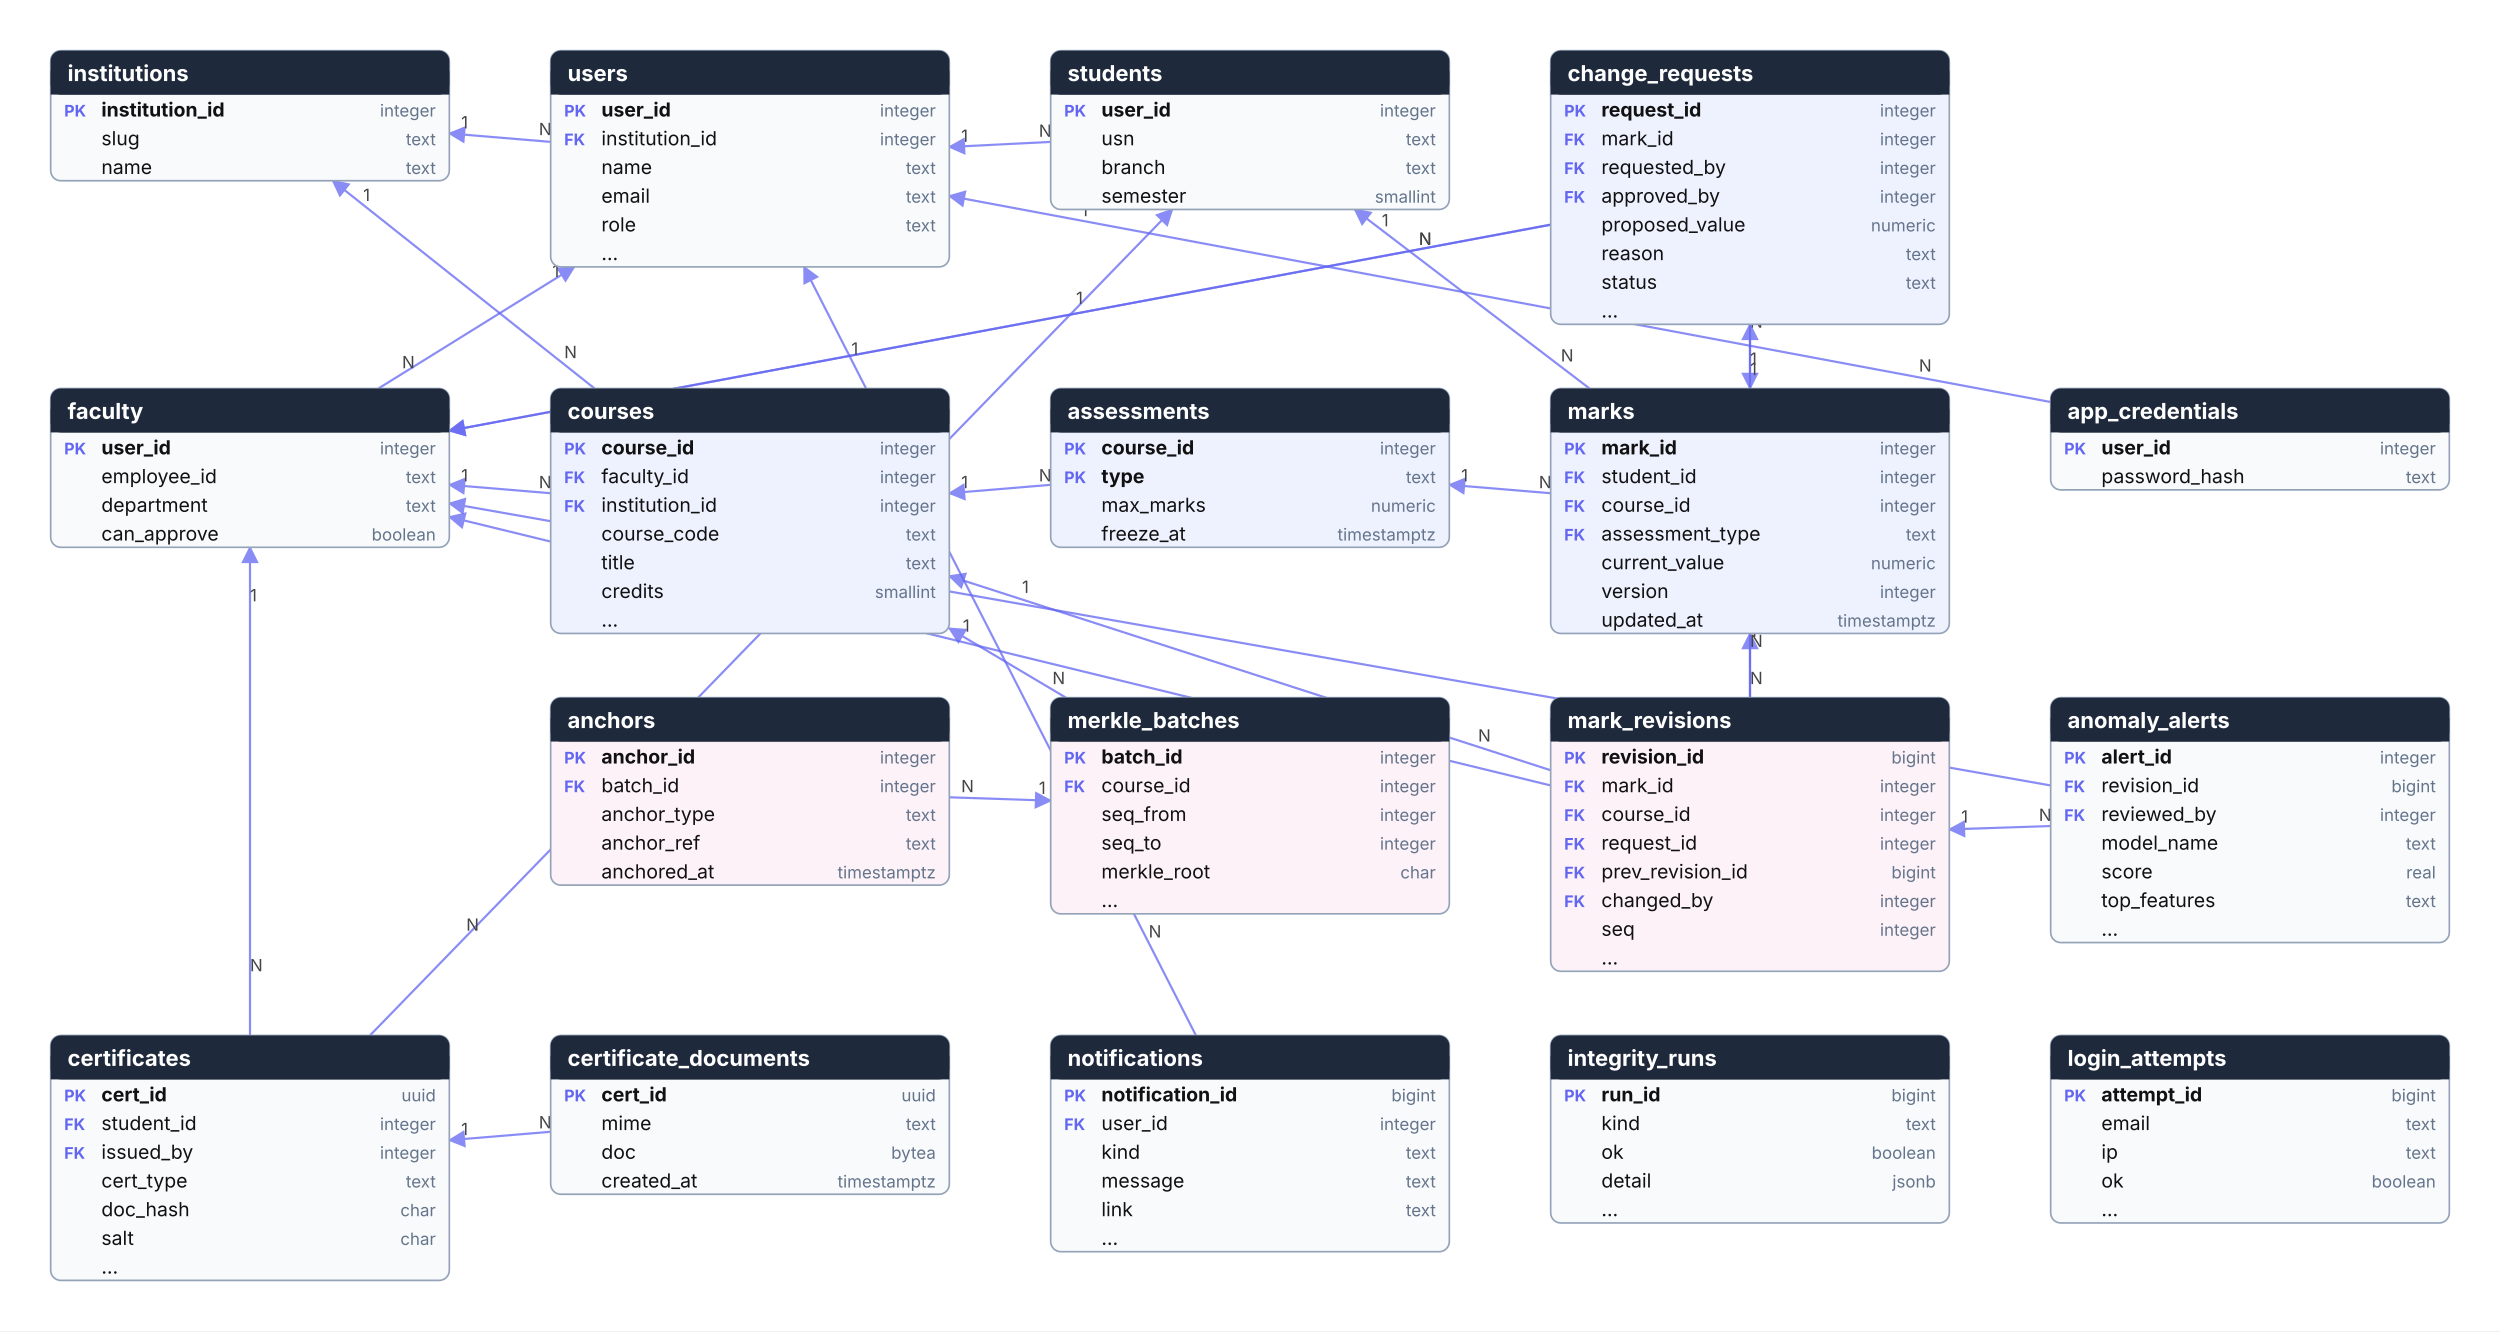
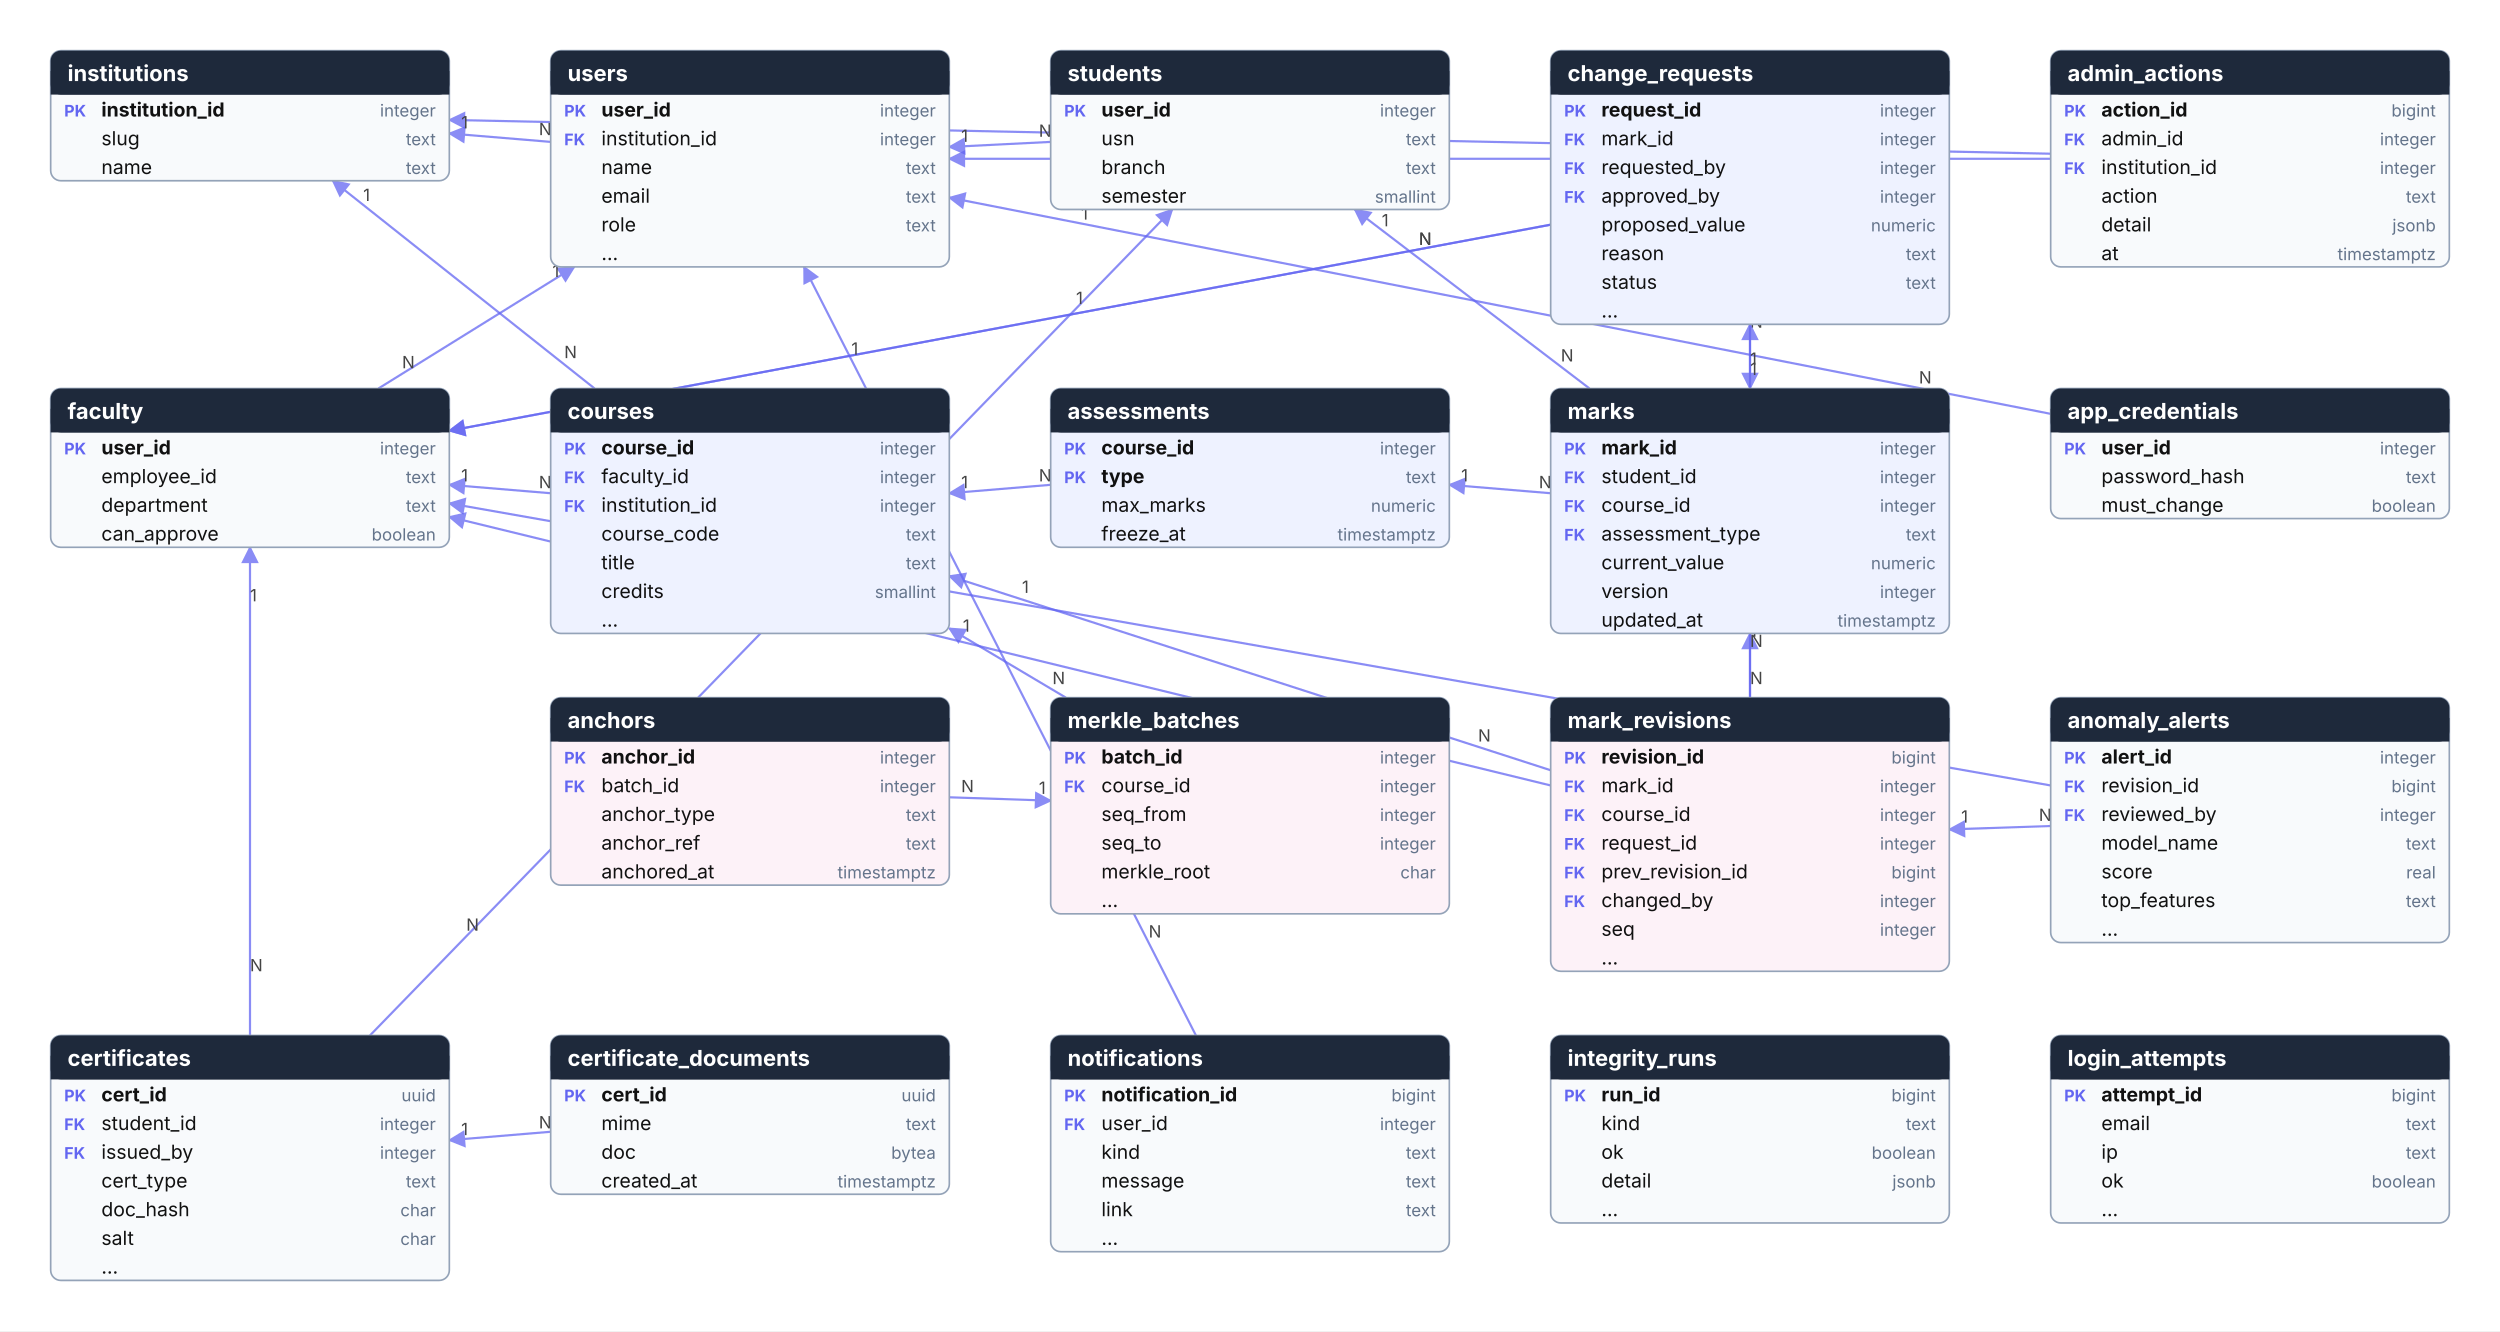
<svg xmlns="http://www.w3.org/2000/svg" viewBox="0 0 1480 788" font-family="Inter,Segoe UI,Arial,sans-serif" font-size="11.5">
  <defs>
    <marker id="a" viewBox="0 0 10 10" refX="9" refY="5" markerWidth="8" markerHeight="8" orient="auto-start-reverse">
      <path d="M0 0L10 5L0 10z" fill="#6366f1" />
    </marker>
  </defs>
  <rect width="1480" height="788" fill="#ffffff" />
+   <line x1="1214" y1="91" x2="266" y2="71" stroke="#6366f1" stroke-width="1.3" marker-end="url(#a)" opacity=".75" />
+   <text x="1100" y="86" fill="#444" font-size="10">N</text>
+   <text x="380" y="70" fill="#444" font-size="10">1</text>
+   <line x1="1214" y1="94" x2="562" y2="94" stroke="#6366f1" stroke-width="1.3" marker-end="url(#a)" opacity=".75" />
+   <text x="1136" y="91" fill="#444" font-size="10">N</text>
+   <text x="640" y="91" fill="#444" font-size="10">1</text>
  <line x1="562" y1="472" x2="622" y2="474" stroke="#6366f1" stroke-width="1.3" marker-end="url(#a)" opacity=".75" />
  <text x="569" y="469" fill="#444" font-size="10">N</text>
  <text x="615" y="470" fill="#444" font-size="10">1</text>
  <line x1="1214" y1="465" x2="266" y2="298" stroke="#6366f1" stroke-width="1.3" marker-end="url(#a)" opacity=".75" />
  <text x="1100" y="442" fill="#444" font-size="10">N</text>
  <text x="380" y="315" fill="#444" font-size="10">1</text>
  <line x1="1214" y1="489" x2="1154" y2="491" stroke="#6366f1" stroke-width="1.3" marker-end="url(#a)" opacity=".75" />
  <text x="1207" y="486" fill="#444" font-size="10">N</text>
  <text x="1161" y="487" fill="#444" font-size="10">1</text>
-   <line x1="1214" y1="238" x2="562" y2="116" stroke="#6366f1" stroke-width="1.3" marker-end="url(#a)" opacity=".75" />
-   <text x="1136" y="220" fill="#444" font-size="10">N</text>
-   <text x="640" y="128" fill="#444" font-size="10">1</text>
+   <line x1="1214" y1="245" x2="562" y2="117" stroke="#6366f1" stroke-width="1.3" marker-end="url(#a)" opacity=".75" />
+   <text x="1136" y="227" fill="#444" font-size="10">N</text>
+   <text x="640" y="130" fill="#444" font-size="10">1</text>
  <line x1="622" y1="287" x2="562" y2="292" stroke="#6366f1" stroke-width="1.3" marker-end="url(#a)" opacity=".75" />
  <text x="615" y="285" fill="#444" font-size="10">N</text>
  <text x="569" y="289" fill="#444" font-size="10">1</text>
  <line x1="326" y1="670" x2="266" y2="675" stroke="#6366f1" stroke-width="1.3" marker-end="url(#a)" opacity=".75" />
  <text x="319" y="668" fill="#444" font-size="10">N</text>
  <text x="273" y="672" fill="#444" font-size="10">1</text>
+   <line x1="219" y1="613" x2="694" y2="124" stroke="#6366f1" stroke-width="1.3" marker-end="url(#a)" opacity=".75" />
+   <text x="276" y="551" fill="#444" font-size="10">N</text>
+   <text x="637" y="180" fill="#444" font-size="10">1</text>
  <line x1="148" y1="613" x2="148" y2="324" stroke="#6366f1" stroke-width="1.3" marker-end="url(#a)" opacity=".75" />
  <text x="148" y="575" fill="#444" font-size="10">N</text>
  <text x="148" y="356" fill="#444" font-size="10">1</text>
-   <line x1="219" y1="613" x2="694" y2="124" stroke="#6366f1" stroke-width="1.3" marker-end="url(#a)" opacity=".75" />
-   <text x="276" y="551" fill="#444" font-size="10">N</text>
-   <text x="637" y="180" fill="#444" font-size="10">1</text>
+   <line x1="1036" y1="192" x2="1036" y2="230" stroke="#6366f1" stroke-width="1.3" marker-end="url(#a)" opacity=".75" />
+   <text x="1036" y="194" fill="#444" font-size="10">N</text>
+   <text x="1036" y="222" fill="#444" font-size="10">1</text>
  <line x1="918" y1="133" x2="266" y2="255" stroke="#6366f1" stroke-width="1.3" marker-end="url(#a)" opacity=".75" />
  <text x="840" y="145" fill="#444" font-size="10">N</text>
  <text x="344" y="237" fill="#444" font-size="10">1</text>
-   <line x1="1036" y1="192" x2="1036" y2="230" stroke="#6366f1" stroke-width="1.3" marker-end="url(#a)" opacity=".75" />
-   <text x="1036" y="194" fill="#444" font-size="10">N</text>
-   <text x="1036" y="222" fill="#444" font-size="10">1</text>
  <line x1="918" y1="133" x2="266" y2="255" stroke="#6366f1" stroke-width="1.3" marker-end="url(#a)" opacity=".75" />
  <text x="840" y="145" fill="#444" font-size="10">N</text>
  <text x="344" y="237" fill="#444" font-size="10">1</text>
  <line x1="326" y1="292" x2="266" y2="287" stroke="#6366f1" stroke-width="1.3" marker-end="url(#a)" opacity=".75" />
  <text x="319" y="289" fill="#444" font-size="10">N</text>
  <text x="273" y="285" fill="#444" font-size="10">1</text>
  <line x1="352" y1="230" x2="197" y2="107" stroke="#6366f1" stroke-width="1.3" marker-end="url(#a)" opacity=".75" />
  <text x="334" y="212" fill="#444" font-size="10">N</text>
  <text x="215" y="119" fill="#444" font-size="10">1</text>
  <line x1="224" y1="230" x2="340" y2="158" stroke="#6366f1" stroke-width="1.3" marker-end="url(#a)" opacity=".75" />
  <text x="238" y="218" fill="#444" font-size="10">N</text>
  <text x="327" y="164" fill="#444" font-size="10">1</text>
+   <line x1="918" y1="456" x2="562" y2="341" stroke="#6366f1" stroke-width="1.3" marker-end="url(#a)" opacity=".75" />
+   <text x="875" y="439" fill="#444" font-size="10">N</text>
+   <text x="605" y="351" fill="#444" font-size="10">1</text>
  <line x1="1036" y1="413" x2="1036" y2="375" stroke="#6366f1" stroke-width="1.3" marker-end="url(#a)" opacity=".75" />
  <text x="1036" y="405" fill="#444" font-size="10">N</text>
  <text x="1036" y="377" fill="#444" font-size="10">1</text>
-   <line x1="918" y1="456" x2="562" y2="341" stroke="#6366f1" stroke-width="1.3" marker-end="url(#a)" opacity=".75" />
-   <text x="875" y="439" fill="#444" font-size="10">N</text>
-   <text x="605" y="351" fill="#444" font-size="10">1</text>
  <line x1="1036" y1="413" x2="1036" y2="192" stroke="#6366f1" stroke-width="1.3" marker-end="url(#a)" opacity=".75" />
  <text x="1036" y="383" fill="#444" font-size="10">N</text>
  <text x="1036" y="216" fill="#444" font-size="10">1</text>
  <line x1="918" y1="465" x2="266" y2="306" stroke="#6366f1" stroke-width="1.3" marker-end="url(#a)" opacity=".75" />
  <text x="840" y="443" fill="#444" font-size="10">N</text>
  <text x="344" y="322" fill="#444" font-size="10">1</text>
+   <line x1="918" y1="292" x2="858" y2="287" stroke="#6366f1" stroke-width="1.3" marker-end="url(#a)" opacity=".75" />
+   <text x="911" y="289" fill="#444" font-size="10">N</text>
+   <text x="865" y="285" fill="#444" font-size="10">1</text>
  <line x1="941" y1="230" x2="802" y2="124" stroke="#6366f1" stroke-width="1.3" marker-end="url(#a)" opacity=".75" />
  <text x="924" y="214" fill="#444" font-size="10">N</text>
  <text x="818" y="134" fill="#444" font-size="10">1</text>
-   <line x1="918" y1="292" x2="858" y2="287" stroke="#6366f1" stroke-width="1.3" marker-end="url(#a)" opacity=".75" />
-   <text x="911" y="289" fill="#444" font-size="10">N</text>
-   <text x="865" y="285" fill="#444" font-size="10">1</text>
  <line x1="631" y1="413" x2="562" y2="372" stroke="#6366f1" stroke-width="1.3" marker-end="url(#a)" opacity=".75" />
  <text x="623" y="405" fill="#444" font-size="10">N</text>
  <text x="570" y="374" fill="#444" font-size="10">1</text>
  <line x1="708" y1="613" x2="476" y2="158" stroke="#6366f1" stroke-width="1.3" marker-end="url(#a)" opacity=".75" />
  <text x="680" y="555" fill="#444" font-size="10">N</text>
  <text x="504" y="210" fill="#444" font-size="10">1</text>
  <line x1="622" y1="84" x2="562" y2="87" stroke="#6366f1" stroke-width="1.3" marker-end="url(#a)" opacity=".75" />
  <text x="615" y="81" fill="#444" font-size="10">N</text>
  <text x="569" y="84" fill="#444" font-size="10">1</text>
  <line x1="326" y1="84" x2="266" y2="79" stroke="#6366f1" stroke-width="1.3" marker-end="url(#a)" opacity=".75" />
  <text x="319" y="80" fill="#444" font-size="10">N</text>
  <text x="273" y="76" fill="#444" font-size="10">1</text>
+   <rect x="1214" y="30" width="236" height="128" rx="6" fill="#f8fafc" stroke="#94a3b8" />
+   <rect x="1214" y="30" width="236" height="26" rx="6" fill="#1e293b" />
+   <rect x="1214" y="42" width="236" height="14" fill="#1e293b" />
+   <text x="1224" y="48" fill="#fff" font-weight="700" font-size="13">admin_actions</text>
+   <text x="1222" y="69" fill="#6366f1" font-size="9.5" font-weight="700">PK</text>
+   <text x="1244" y="69" fill="#111" font-weight="700">action_id</text>
+   <text x="1442" y="69" fill="#64748b" text-anchor="end" font-size="10">bigint</text>
+   <text x="1222" y="86" fill="#6366f1" font-size="9.5" font-weight="700">FK</text>
+   <text x="1244" y="86" fill="#111">admin_id</text>
+   <text x="1442" y="86" fill="#64748b" text-anchor="end" font-size="10">integer</text>
+   <text x="1222" y="103" fill="#6366f1" font-size="9.5" font-weight="700">FK</text>
+   <text x="1244" y="103" fill="#111">institution_id</text>
+   <text x="1442" y="103" fill="#64748b" text-anchor="end" font-size="10">integer</text>
+   <text x="1222" y="120" fill="#6366f1" font-size="9.5" font-weight="700" />
+   <text x="1244" y="120" fill="#111">action</text>
+   <text x="1442" y="120" fill="#64748b" text-anchor="end" font-size="10">text</text>
+   <text x="1222" y="137" fill="#6366f1" font-size="9.5" font-weight="700" />
+   <text x="1244" y="137" fill="#111">detail</text>
+   <text x="1442" y="137" fill="#64748b" text-anchor="end" font-size="10">jsonb</text>
+   <text x="1222" y="154" fill="#6366f1" font-size="9.5" font-weight="700" />
+   <text x="1244" y="154" fill="#111">at</text>
+   <text x="1442" y="154" fill="#64748b" text-anchor="end" font-size="10">timestamptz</text>
  <rect x="326" y="413" width="236" height="111" rx="6" fill="#fdf2f8" stroke="#94a3b8" />
  <rect x="326" y="413" width="236" height="26" rx="6" fill="#1e293b" />
  <rect x="326" y="425" width="236" height="14" fill="#1e293b" />
  <text x="336" y="431" fill="#fff" font-weight="700" font-size="13">anchors</text>
  <text x="334" y="452" fill="#6366f1" font-size="9.5" font-weight="700">PK</text>
  <text x="356" y="452" fill="#111" font-weight="700">anchor_id</text>
  <text x="554" y="452" fill="#64748b" text-anchor="end" font-size="10">integer</text>
  <text x="334" y="469" fill="#6366f1" font-size="9.5" font-weight="700">FK</text>
  <text x="356" y="469" fill="#111">batch_id</text>
  <text x="554" y="469" fill="#64748b" text-anchor="end" font-size="10">integer</text>
  <text x="334" y="486" fill="#6366f1" font-size="9.5" font-weight="700" />
  <text x="356" y="486" fill="#111">anchor_type</text>
  <text x="554" y="486" fill="#64748b" text-anchor="end" font-size="10">text</text>
  <text x="334" y="503" fill="#6366f1" font-size="9.5" font-weight="700" />
  <text x="356" y="503" fill="#111">anchor_ref</text>
  <text x="554" y="503" fill="#64748b" text-anchor="end" font-size="10">text</text>
  <text x="334" y="520" fill="#6366f1" font-size="9.5" font-weight="700" />
  <text x="356" y="520" fill="#111">anchored_at</text>
  <text x="554" y="520" fill="#64748b" text-anchor="end" font-size="10">timestamptz</text>
  <rect x="1214" y="413" width="236" height="145" rx="6" fill="#f8fafc" stroke="#94a3b8" />
  <rect x="1214" y="413" width="236" height="26" rx="6" fill="#1e293b" />
  <rect x="1214" y="425" width="236" height="14" fill="#1e293b" />
  <text x="1224" y="431" fill="#fff" font-weight="700" font-size="13">anomaly_alerts</text>
  <text x="1222" y="452" fill="#6366f1" font-size="9.5" font-weight="700">PK</text>
  <text x="1244" y="452" fill="#111" font-weight="700">alert_id</text>
  <text x="1442" y="452" fill="#64748b" text-anchor="end" font-size="10">integer</text>
  <text x="1222" y="469" fill="#6366f1" font-size="9.5" font-weight="700">FK</text>
  <text x="1244" y="469" fill="#111">revision_id</text>
  <text x="1442" y="469" fill="#64748b" text-anchor="end" font-size="10">bigint</text>
  <text x="1222" y="486" fill="#6366f1" font-size="9.5" font-weight="700">FK</text>
  <text x="1244" y="486" fill="#111">reviewed_by</text>
  <text x="1442" y="486" fill="#64748b" text-anchor="end" font-size="10">integer</text>
  <text x="1222" y="503" fill="#6366f1" font-size="9.5" font-weight="700" />
  <text x="1244" y="503" fill="#111">model_name</text>
  <text x="1442" y="503" fill="#64748b" text-anchor="end" font-size="10">text</text>
  <text x="1222" y="520" fill="#6366f1" font-size="9.5" font-weight="700" />
  <text x="1244" y="520" fill="#111">score</text>
  <text x="1442" y="520" fill="#64748b" text-anchor="end" font-size="10">real</text>
  <text x="1222" y="537" fill="#6366f1" font-size="9.5" font-weight="700" />
  <text x="1244" y="537" fill="#111">top_features</text>
  <text x="1442" y="537" fill="#64748b" text-anchor="end" font-size="10">text</text>
  <text x="1222" y="554" fill="#6366f1" font-size="9.5" font-weight="700" />
  <text x="1244" y="554" fill="#111">…</text>
  <text x="1442" y="554" fill="#64748b" text-anchor="end" font-size="10" />
-   <rect x="1214" y="230" width="236" height="60" rx="6" fill="#f8fafc" stroke="#94a3b8" />
+   <rect x="1214" y="230" width="236" height="77" rx="6" fill="#f8fafc" stroke="#94a3b8" />
  <rect x="1214" y="230" width="236" height="26" rx="6" fill="#1e293b" />
  <rect x="1214" y="242" width="236" height="14" fill="#1e293b" />
  <text x="1224" y="248" fill="#fff" font-weight="700" font-size="13">app_credentials</text>
  <text x="1222" y="269" fill="#6366f1" font-size="9.5" font-weight="700">PK</text>
  <text x="1244" y="269" fill="#111" font-weight="700">user_id</text>
  <text x="1442" y="269" fill="#64748b" text-anchor="end" font-size="10">integer</text>
  <text x="1222" y="286" fill="#6366f1" font-size="9.5" font-weight="700" />
  <text x="1244" y="286" fill="#111">password_hash</text>
  <text x="1442" y="286" fill="#64748b" text-anchor="end" font-size="10">text</text>
+   <text x="1222" y="303" fill="#6366f1" font-size="9.5" font-weight="700" />
+   <text x="1244" y="303" fill="#111">must_change</text>
+   <text x="1442" y="303" fill="#64748b" text-anchor="end" font-size="10">boolean</text>
  <rect x="622" y="230" width="236" height="94" rx="6" fill="#eef2ff" stroke="#94a3b8" />
  <rect x="622" y="230" width="236" height="26" rx="6" fill="#1e293b" />
  <rect x="622" y="242" width="236" height="14" fill="#1e293b" />
  <text x="632" y="248" fill="#fff" font-weight="700" font-size="13">assessments</text>
  <text x="630" y="269" fill="#6366f1" font-size="9.5" font-weight="700">PK</text>
  <text x="652" y="269" fill="#111" font-weight="700">course_id</text>
  <text x="850" y="269" fill="#64748b" text-anchor="end" font-size="10">integer</text>
  <text x="630" y="286" fill="#6366f1" font-size="9.5" font-weight="700">PK</text>
  <text x="652" y="286" fill="#111" font-weight="700">type</text>
  <text x="850" y="286" fill="#64748b" text-anchor="end" font-size="10">text</text>
  <text x="630" y="303" fill="#6366f1" font-size="9.5" font-weight="700" />
  <text x="652" y="303" fill="#111">max_marks</text>
  <text x="850" y="303" fill="#64748b" text-anchor="end" font-size="10">numeric</text>
  <text x="630" y="320" fill="#6366f1" font-size="9.5" font-weight="700" />
  <text x="652" y="320" fill="#111">freeze_at</text>
  <text x="850" y="320" fill="#64748b" text-anchor="end" font-size="10">timestamptz</text>
  <rect x="326" y="613" width="236" height="94" rx="6" fill="#f8fafc" stroke="#94a3b8" />
  <rect x="326" y="613" width="236" height="26" rx="6" fill="#1e293b" />
  <rect x="326" y="625" width="236" height="14" fill="#1e293b" />
  <text x="336" y="631" fill="#fff" font-weight="700" font-size="13">certificate_documents</text>
  <text x="334" y="652" fill="#6366f1" font-size="9.5" font-weight="700">PK</text>
  <text x="356" y="652" fill="#111" font-weight="700">cert_id</text>
  <text x="554" y="652" fill="#64748b" text-anchor="end" font-size="10">uuid</text>
  <text x="334" y="669" fill="#6366f1" font-size="9.5" font-weight="700" />
  <text x="356" y="669" fill="#111">mime</text>
  <text x="554" y="669" fill="#64748b" text-anchor="end" font-size="10">text</text>
  <text x="334" y="686" fill="#6366f1" font-size="9.5" font-weight="700" />
  <text x="356" y="686" fill="#111">doc</text>
  <text x="554" y="686" fill="#64748b" text-anchor="end" font-size="10">bytea</text>
  <text x="334" y="703" fill="#6366f1" font-size="9.5" font-weight="700" />
  <text x="356" y="703" fill="#111">created_at</text>
  <text x="554" y="703" fill="#64748b" text-anchor="end" font-size="10">timestamptz</text>
  <rect x="30" y="613" width="236" height="145" rx="6" fill="#f8fafc" stroke="#94a3b8" />
  <rect x="30" y="613" width="236" height="26" rx="6" fill="#1e293b" />
  <rect x="30" y="625" width="236" height="14" fill="#1e293b" />
  <text x="40" y="631" fill="#fff" font-weight="700" font-size="13">certificates</text>
  <text x="38" y="652" fill="#6366f1" font-size="9.5" font-weight="700">PK</text>
  <text x="60" y="652" fill="#111" font-weight="700">cert_id</text>
  <text x="258" y="652" fill="#64748b" text-anchor="end" font-size="10">uuid</text>
  <text x="38" y="669" fill="#6366f1" font-size="9.5" font-weight="700">FK</text>
  <text x="60" y="669" fill="#111">student_id</text>
  <text x="258" y="669" fill="#64748b" text-anchor="end" font-size="10">integer</text>
  <text x="38" y="686" fill="#6366f1" font-size="9.5" font-weight="700">FK</text>
  <text x="60" y="686" fill="#111">issued_by</text>
  <text x="258" y="686" fill="#64748b" text-anchor="end" font-size="10">integer</text>
  <text x="38" y="703" fill="#6366f1" font-size="9.5" font-weight="700" />
  <text x="60" y="703" fill="#111">cert_type</text>
  <text x="258" y="703" fill="#64748b" text-anchor="end" font-size="10">text</text>
  <text x="38" y="720" fill="#6366f1" font-size="9.5" font-weight="700" />
  <text x="60" y="720" fill="#111">doc_hash</text>
  <text x="258" y="720" fill="#64748b" text-anchor="end" font-size="10">char</text>
  <text x="38" y="737" fill="#6366f1" font-size="9.5" font-weight="700" />
  <text x="60" y="737" fill="#111">salt</text>
  <text x="258" y="737" fill="#64748b" text-anchor="end" font-size="10">char</text>
  <text x="38" y="754" fill="#6366f1" font-size="9.5" font-weight="700" />
  <text x="60" y="754" fill="#111">…</text>
  <text x="258" y="754" fill="#64748b" text-anchor="end" font-size="10" />
  <rect x="918" y="30" width="236" height="162" rx="6" fill="#eef2ff" stroke="#94a3b8" />
  <rect x="918" y="30" width="236" height="26" rx="6" fill="#1e293b" />
  <rect x="918" y="42" width="236" height="14" fill="#1e293b" />
  <text x="928" y="48" fill="#fff" font-weight="700" font-size="13">change_requests</text>
  <text x="926" y="69" fill="#6366f1" font-size="9.5" font-weight="700">PK</text>
  <text x="948" y="69" fill="#111" font-weight="700">request_id</text>
  <text x="1146" y="69" fill="#64748b" text-anchor="end" font-size="10">integer</text>
  <text x="926" y="86" fill="#6366f1" font-size="9.5" font-weight="700">FK</text>
  <text x="948" y="86" fill="#111">mark_id</text>
  <text x="1146" y="86" fill="#64748b" text-anchor="end" font-size="10">integer</text>
  <text x="926" y="103" fill="#6366f1" font-size="9.5" font-weight="700">FK</text>
  <text x="948" y="103" fill="#111">requested_by</text>
  <text x="1146" y="103" fill="#64748b" text-anchor="end" font-size="10">integer</text>
  <text x="926" y="120" fill="#6366f1" font-size="9.5" font-weight="700">FK</text>
  <text x="948" y="120" fill="#111">approved_by</text>
  <text x="1146" y="120" fill="#64748b" text-anchor="end" font-size="10">integer</text>
  <text x="926" y="137" fill="#6366f1" font-size="9.5" font-weight="700" />
  <text x="948" y="137" fill="#111">proposed_value</text>
  <text x="1146" y="137" fill="#64748b" text-anchor="end" font-size="10">numeric</text>
  <text x="926" y="154" fill="#6366f1" font-size="9.5" font-weight="700" />
  <text x="948" y="154" fill="#111">reason</text>
  <text x="1146" y="154" fill="#64748b" text-anchor="end" font-size="10">text</text>
  <text x="926" y="171" fill="#6366f1" font-size="9.5" font-weight="700" />
  <text x="948" y="171" fill="#111">status</text>
  <text x="1146" y="171" fill="#64748b" text-anchor="end" font-size="10">text</text>
  <text x="926" y="188" fill="#6366f1" font-size="9.5" font-weight="700" />
  <text x="948" y="188" fill="#111">…</text>
  <text x="1146" y="188" fill="#64748b" text-anchor="end" font-size="10" />
  <rect x="326" y="230" width="236" height="145" rx="6" fill="#eef2ff" stroke="#94a3b8" />
  <rect x="326" y="230" width="236" height="26" rx="6" fill="#1e293b" />
  <rect x="326" y="242" width="236" height="14" fill="#1e293b" />
  <text x="336" y="248" fill="#fff" font-weight="700" font-size="13">courses</text>
  <text x="334" y="269" fill="#6366f1" font-size="9.5" font-weight="700">PK</text>
  <text x="356" y="269" fill="#111" font-weight="700">course_id</text>
  <text x="554" y="269" fill="#64748b" text-anchor="end" font-size="10">integer</text>
  <text x="334" y="286" fill="#6366f1" font-size="9.5" font-weight="700">FK</text>
  <text x="356" y="286" fill="#111">faculty_id</text>
  <text x="554" y="286" fill="#64748b" text-anchor="end" font-size="10">integer</text>
  <text x="334" y="303" fill="#6366f1" font-size="9.5" font-weight="700">FK</text>
  <text x="356" y="303" fill="#111">institution_id</text>
  <text x="554" y="303" fill="#64748b" text-anchor="end" font-size="10">integer</text>
  <text x="334" y="320" fill="#6366f1" font-size="9.5" font-weight="700" />
  <text x="356" y="320" fill="#111">course_code</text>
  <text x="554" y="320" fill="#64748b" text-anchor="end" font-size="10">text</text>
  <text x="334" y="337" fill="#6366f1" font-size="9.5" font-weight="700" />
  <text x="356" y="337" fill="#111">title</text>
  <text x="554" y="337" fill="#64748b" text-anchor="end" font-size="10">text</text>
  <text x="334" y="354" fill="#6366f1" font-size="9.5" font-weight="700" />
  <text x="356" y="354" fill="#111">credits</text>
  <text x="554" y="354" fill="#64748b" text-anchor="end" font-size="10">smallint</text>
  <text x="334" y="371" fill="#6366f1" font-size="9.5" font-weight="700" />
  <text x="356" y="371" fill="#111">…</text>
  <text x="554" y="371" fill="#64748b" text-anchor="end" font-size="10" />
  <rect x="30" y="230" width="236" height="94" rx="6" fill="#f8fafc" stroke="#94a3b8" />
  <rect x="30" y="230" width="236" height="26" rx="6" fill="#1e293b" />
  <rect x="30" y="242" width="236" height="14" fill="#1e293b" />
  <text x="40" y="248" fill="#fff" font-weight="700" font-size="13">faculty</text>
  <text x="38" y="269" fill="#6366f1" font-size="9.5" font-weight="700">PK</text>
  <text x="60" y="269" fill="#111" font-weight="700">user_id</text>
  <text x="258" y="269" fill="#64748b" text-anchor="end" font-size="10">integer</text>
  <text x="38" y="286" fill="#6366f1" font-size="9.5" font-weight="700" />
  <text x="60" y="286" fill="#111">employee_id</text>
  <text x="258" y="286" fill="#64748b" text-anchor="end" font-size="10">text</text>
  <text x="38" y="303" fill="#6366f1" font-size="9.5" font-weight="700" />
  <text x="60" y="303" fill="#111">department</text>
  <text x="258" y="303" fill="#64748b" text-anchor="end" font-size="10">text</text>
  <text x="38" y="320" fill="#6366f1" font-size="9.5" font-weight="700" />
  <text x="60" y="320" fill="#111">can_approve</text>
  <text x="258" y="320" fill="#64748b" text-anchor="end" font-size="10">boolean</text>
  <rect x="30" y="30" width="236" height="77" rx="6" fill="#f8fafc" stroke="#94a3b8" />
  <rect x="30" y="30" width="236" height="26" rx="6" fill="#1e293b" />
  <rect x="30" y="42" width="236" height="14" fill="#1e293b" />
  <text x="40" y="48" fill="#fff" font-weight="700" font-size="13">institutions</text>
  <text x="38" y="69" fill="#6366f1" font-size="9.5" font-weight="700">PK</text>
  <text x="60" y="69" fill="#111" font-weight="700">institution_id</text>
  <text x="258" y="69" fill="#64748b" text-anchor="end" font-size="10">integer</text>
  <text x="38" y="86" fill="#6366f1" font-size="9.5" font-weight="700" />
  <text x="60" y="86" fill="#111">slug</text>
  <text x="258" y="86" fill="#64748b" text-anchor="end" font-size="10">text</text>
  <text x="38" y="103" fill="#6366f1" font-size="9.5" font-weight="700" />
  <text x="60" y="103" fill="#111">name</text>
  <text x="258" y="103" fill="#64748b" text-anchor="end" font-size="10">text</text>
  <rect x="918" y="613" width="236" height="111" rx="6" fill="#f8fafc" stroke="#94a3b8" />
  <rect x="918" y="613" width="236" height="26" rx="6" fill="#1e293b" />
  <rect x="918" y="625" width="236" height="14" fill="#1e293b" />
  <text x="928" y="631" fill="#fff" font-weight="700" font-size="13">integrity_runs</text>
  <text x="926" y="652" fill="#6366f1" font-size="9.5" font-weight="700">PK</text>
  <text x="948" y="652" fill="#111" font-weight="700">run_id</text>
  <text x="1146" y="652" fill="#64748b" text-anchor="end" font-size="10">bigint</text>
  <text x="926" y="669" fill="#6366f1" font-size="9.5" font-weight="700" />
  <text x="948" y="669" fill="#111">kind</text>
  <text x="1146" y="669" fill="#64748b" text-anchor="end" font-size="10">text</text>
  <text x="926" y="686" fill="#6366f1" font-size="9.5" font-weight="700" />
  <text x="948" y="686" fill="#111">ok</text>
  <text x="1146" y="686" fill="#64748b" text-anchor="end" font-size="10">boolean</text>
  <text x="926" y="703" fill="#6366f1" font-size="9.5" font-weight="700" />
  <text x="948" y="703" fill="#111">detail</text>
  <text x="1146" y="703" fill="#64748b" text-anchor="end" font-size="10">jsonb</text>
  <text x="926" y="720" fill="#6366f1" font-size="9.5" font-weight="700" />
  <text x="948" y="720" fill="#111">…</text>
  <text x="1146" y="720" fill="#64748b" text-anchor="end" font-size="10" />
  <rect x="1214" y="613" width="236" height="111" rx="6" fill="#f8fafc" stroke="#94a3b8" />
  <rect x="1214" y="613" width="236" height="26" rx="6" fill="#1e293b" />
  <rect x="1214" y="625" width="236" height="14" fill="#1e293b" />
  <text x="1224" y="631" fill="#fff" font-weight="700" font-size="13">login_attempts</text>
  <text x="1222" y="652" fill="#6366f1" font-size="9.5" font-weight="700">PK</text>
  <text x="1244" y="652" fill="#111" font-weight="700">attempt_id</text>
  <text x="1442" y="652" fill="#64748b" text-anchor="end" font-size="10">bigint</text>
  <text x="1222" y="669" fill="#6366f1" font-size="9.5" font-weight="700" />
  <text x="1244" y="669" fill="#111">email</text>
  <text x="1442" y="669" fill="#64748b" text-anchor="end" font-size="10">text</text>
  <text x="1222" y="686" fill="#6366f1" font-size="9.5" font-weight="700" />
  <text x="1244" y="686" fill="#111">ip</text>
  <text x="1442" y="686" fill="#64748b" text-anchor="end" font-size="10">text</text>
  <text x="1222" y="703" fill="#6366f1" font-size="9.5" font-weight="700" />
  <text x="1244" y="703" fill="#111">ok</text>
  <text x="1442" y="703" fill="#64748b" text-anchor="end" font-size="10">boolean</text>
  <text x="1222" y="720" fill="#6366f1" font-size="9.5" font-weight="700" />
  <text x="1244" y="720" fill="#111">…</text>
  <text x="1442" y="720" fill="#64748b" text-anchor="end" font-size="10" />
  <rect x="918" y="413" width="236" height="162" rx="6" fill="#fdf2f8" stroke="#94a3b8" />
  <rect x="918" y="413" width="236" height="26" rx="6" fill="#1e293b" />
  <rect x="918" y="425" width="236" height="14" fill="#1e293b" />
  <text x="928" y="431" fill="#fff" font-weight="700" font-size="13">mark_revisions</text>
  <text x="926" y="452" fill="#6366f1" font-size="9.5" font-weight="700">PK</text>
  <text x="948" y="452" fill="#111" font-weight="700">revision_id</text>
  <text x="1146" y="452" fill="#64748b" text-anchor="end" font-size="10">bigint</text>
  <text x="926" y="469" fill="#6366f1" font-size="9.5" font-weight="700">FK</text>
  <text x="948" y="469" fill="#111">mark_id</text>
  <text x="1146" y="469" fill="#64748b" text-anchor="end" font-size="10">integer</text>
  <text x="926" y="486" fill="#6366f1" font-size="9.5" font-weight="700">FK</text>
  <text x="948" y="486" fill="#111">course_id</text>
  <text x="1146" y="486" fill="#64748b" text-anchor="end" font-size="10">integer</text>
  <text x="926" y="503" fill="#6366f1" font-size="9.5" font-weight="700">FK</text>
  <text x="948" y="503" fill="#111">request_id</text>
  <text x="1146" y="503" fill="#64748b" text-anchor="end" font-size="10">integer</text>
  <text x="926" y="520" fill="#6366f1" font-size="9.5" font-weight="700">FK</text>
  <text x="948" y="520" fill="#111">prev_revision_id</text>
  <text x="1146" y="520" fill="#64748b" text-anchor="end" font-size="10">bigint</text>
  <text x="926" y="537" fill="#6366f1" font-size="9.5" font-weight="700">FK</text>
  <text x="948" y="537" fill="#111">changed_by</text>
  <text x="1146" y="537" fill="#64748b" text-anchor="end" font-size="10">integer</text>
  <text x="926" y="554" fill="#6366f1" font-size="9.5" font-weight="700" />
  <text x="948" y="554" fill="#111">seq</text>
  <text x="1146" y="554" fill="#64748b" text-anchor="end" font-size="10">integer</text>
  <text x="926" y="571" fill="#6366f1" font-size="9.5" font-weight="700" />
  <text x="948" y="571" fill="#111">…</text>
  <text x="1146" y="571" fill="#64748b" text-anchor="end" font-size="10" />
  <rect x="918" y="230" width="236" height="145" rx="6" fill="#eef2ff" stroke="#94a3b8" />
  <rect x="918" y="230" width="236" height="26" rx="6" fill="#1e293b" />
  <rect x="918" y="242" width="236" height="14" fill="#1e293b" />
  <text x="928" y="248" fill="#fff" font-weight="700" font-size="13">marks</text>
  <text x="926" y="269" fill="#6366f1" font-size="9.5" font-weight="700">PK</text>
  <text x="948" y="269" fill="#111" font-weight="700">mark_id</text>
  <text x="1146" y="269" fill="#64748b" text-anchor="end" font-size="10">integer</text>
  <text x="926" y="286" fill="#6366f1" font-size="9.5" font-weight="700">FK</text>
  <text x="948" y="286" fill="#111">student_id</text>
  <text x="1146" y="286" fill="#64748b" text-anchor="end" font-size="10">integer</text>
  <text x="926" y="303" fill="#6366f1" font-size="9.5" font-weight="700">FK</text>
  <text x="948" y="303" fill="#111">course_id</text>
  <text x="1146" y="303" fill="#64748b" text-anchor="end" font-size="10">integer</text>
  <text x="926" y="320" fill="#6366f1" font-size="9.5" font-weight="700">FK</text>
  <text x="948" y="320" fill="#111">assessment_type</text>
  <text x="1146" y="320" fill="#64748b" text-anchor="end" font-size="10">text</text>
  <text x="926" y="337" fill="#6366f1" font-size="9.5" font-weight="700" />
  <text x="948" y="337" fill="#111">current_value</text>
  <text x="1146" y="337" fill="#64748b" text-anchor="end" font-size="10">numeric</text>
  <text x="926" y="354" fill="#6366f1" font-size="9.5" font-weight="700" />
  <text x="948" y="354" fill="#111">version</text>
  <text x="1146" y="354" fill="#64748b" text-anchor="end" font-size="10">integer</text>
  <text x="926" y="371" fill="#6366f1" font-size="9.5" font-weight="700" />
  <text x="948" y="371" fill="#111">updated_at</text>
  <text x="1146" y="371" fill="#64748b" text-anchor="end" font-size="10">timestamptz</text>
  <rect x="622" y="413" width="236" height="128" rx="6" fill="#fdf2f8" stroke="#94a3b8" />
  <rect x="622" y="413" width="236" height="26" rx="6" fill="#1e293b" />
  <rect x="622" y="425" width="236" height="14" fill="#1e293b" />
  <text x="632" y="431" fill="#fff" font-weight="700" font-size="13">merkle_batches</text>
  <text x="630" y="452" fill="#6366f1" font-size="9.5" font-weight="700">PK</text>
  <text x="652" y="452" fill="#111" font-weight="700">batch_id</text>
  <text x="850" y="452" fill="#64748b" text-anchor="end" font-size="10">integer</text>
  <text x="630" y="469" fill="#6366f1" font-size="9.5" font-weight="700">FK</text>
  <text x="652" y="469" fill="#111">course_id</text>
  <text x="850" y="469" fill="#64748b" text-anchor="end" font-size="10">integer</text>
  <text x="630" y="486" fill="#6366f1" font-size="9.5" font-weight="700" />
  <text x="652" y="486" fill="#111">seq_from</text>
  <text x="850" y="486" fill="#64748b" text-anchor="end" font-size="10">integer</text>
  <text x="630" y="503" fill="#6366f1" font-size="9.5" font-weight="700" />
  <text x="652" y="503" fill="#111">seq_to</text>
  <text x="850" y="503" fill="#64748b" text-anchor="end" font-size="10">integer</text>
  <text x="630" y="520" fill="#6366f1" font-size="9.5" font-weight="700" />
  <text x="652" y="520" fill="#111">merkle_root</text>
  <text x="850" y="520" fill="#64748b" text-anchor="end" font-size="10">char</text>
  <text x="630" y="537" fill="#6366f1" font-size="9.5" font-weight="700" />
  <text x="652" y="537" fill="#111">…</text>
  <text x="850" y="537" fill="#64748b" text-anchor="end" font-size="10" />
  <rect x="622" y="613" width="236" height="128" rx="6" fill="#f8fafc" stroke="#94a3b8" />
  <rect x="622" y="613" width="236" height="26" rx="6" fill="#1e293b" />
  <rect x="622" y="625" width="236" height="14" fill="#1e293b" />
  <text x="632" y="631" fill="#fff" font-weight="700" font-size="13">notifications</text>
  <text x="630" y="652" fill="#6366f1" font-size="9.5" font-weight="700">PK</text>
  <text x="652" y="652" fill="#111" font-weight="700">notification_id</text>
  <text x="850" y="652" fill="#64748b" text-anchor="end" font-size="10">bigint</text>
  <text x="630" y="669" fill="#6366f1" font-size="9.5" font-weight="700">FK</text>
  <text x="652" y="669" fill="#111">user_id</text>
  <text x="850" y="669" fill="#64748b" text-anchor="end" font-size="10">integer</text>
  <text x="630" y="686" fill="#6366f1" font-size="9.5" font-weight="700" />
  <text x="652" y="686" fill="#111">kind</text>
  <text x="850" y="686" fill="#64748b" text-anchor="end" font-size="10">text</text>
  <text x="630" y="703" fill="#6366f1" font-size="9.5" font-weight="700" />
  <text x="652" y="703" fill="#111">message</text>
  <text x="850" y="703" fill="#64748b" text-anchor="end" font-size="10">text</text>
  <text x="630" y="720" fill="#6366f1" font-size="9.5" font-weight="700" />
  <text x="652" y="720" fill="#111">link</text>
  <text x="850" y="720" fill="#64748b" text-anchor="end" font-size="10">text</text>
  <text x="630" y="737" fill="#6366f1" font-size="9.5" font-weight="700" />
  <text x="652" y="737" fill="#111">…</text>
  <text x="850" y="737" fill="#64748b" text-anchor="end" font-size="10" />
  <rect x="622" y="30" width="236" height="94" rx="6" fill="#f8fafc" stroke="#94a3b8" />
  <rect x="622" y="30" width="236" height="26" rx="6" fill="#1e293b" />
  <rect x="622" y="42" width="236" height="14" fill="#1e293b" />
  <text x="632" y="48" fill="#fff" font-weight="700" font-size="13">students</text>
  <text x="630" y="69" fill="#6366f1" font-size="9.5" font-weight="700">PK</text>
  <text x="652" y="69" fill="#111" font-weight="700">user_id</text>
  <text x="850" y="69" fill="#64748b" text-anchor="end" font-size="10">integer</text>
  <text x="630" y="86" fill="#6366f1" font-size="9.5" font-weight="700" />
  <text x="652" y="86" fill="#111">usn</text>
  <text x="850" y="86" fill="#64748b" text-anchor="end" font-size="10">text</text>
  <text x="630" y="103" fill="#6366f1" font-size="9.5" font-weight="700" />
  <text x="652" y="103" fill="#111">branch</text>
  <text x="850" y="103" fill="#64748b" text-anchor="end" font-size="10">text</text>
  <text x="630" y="120" fill="#6366f1" font-size="9.5" font-weight="700" />
  <text x="652" y="120" fill="#111">semester</text>
  <text x="850" y="120" fill="#64748b" text-anchor="end" font-size="10">smallint</text>
  <rect x="326" y="30" width="236" height="128" rx="6" fill="#f8fafc" stroke="#94a3b8" />
  <rect x="326" y="30" width="236" height="26" rx="6" fill="#1e293b" />
  <rect x="326" y="42" width="236" height="14" fill="#1e293b" />
  <text x="336" y="48" fill="#fff" font-weight="700" font-size="13">users</text>
  <text x="334" y="69" fill="#6366f1" font-size="9.5" font-weight="700">PK</text>
  <text x="356" y="69" fill="#111" font-weight="700">user_id</text>
  <text x="554" y="69" fill="#64748b" text-anchor="end" font-size="10">integer</text>
  <text x="334" y="86" fill="#6366f1" font-size="9.5" font-weight="700">FK</text>
  <text x="356" y="86" fill="#111">institution_id</text>
  <text x="554" y="86" fill="#64748b" text-anchor="end" font-size="10">integer</text>
  <text x="334" y="103" fill="#6366f1" font-size="9.5" font-weight="700" />
  <text x="356" y="103" fill="#111">name</text>
  <text x="554" y="103" fill="#64748b" text-anchor="end" font-size="10">text</text>
  <text x="334" y="120" fill="#6366f1" font-size="9.5" font-weight="700" />
  <text x="356" y="120" fill="#111">email</text>
  <text x="554" y="120" fill="#64748b" text-anchor="end" font-size="10">text</text>
  <text x="334" y="137" fill="#6366f1" font-size="9.5" font-weight="700" />
  <text x="356" y="137" fill="#111">role</text>
  <text x="554" y="137" fill="#64748b" text-anchor="end" font-size="10">text</text>
  <text x="334" y="154" fill="#6366f1" font-size="9.5" font-weight="700" />
  <text x="356" y="154" fill="#111">…</text>
  <text x="554" y="154" fill="#64748b" text-anchor="end" font-size="10" />
</svg>
